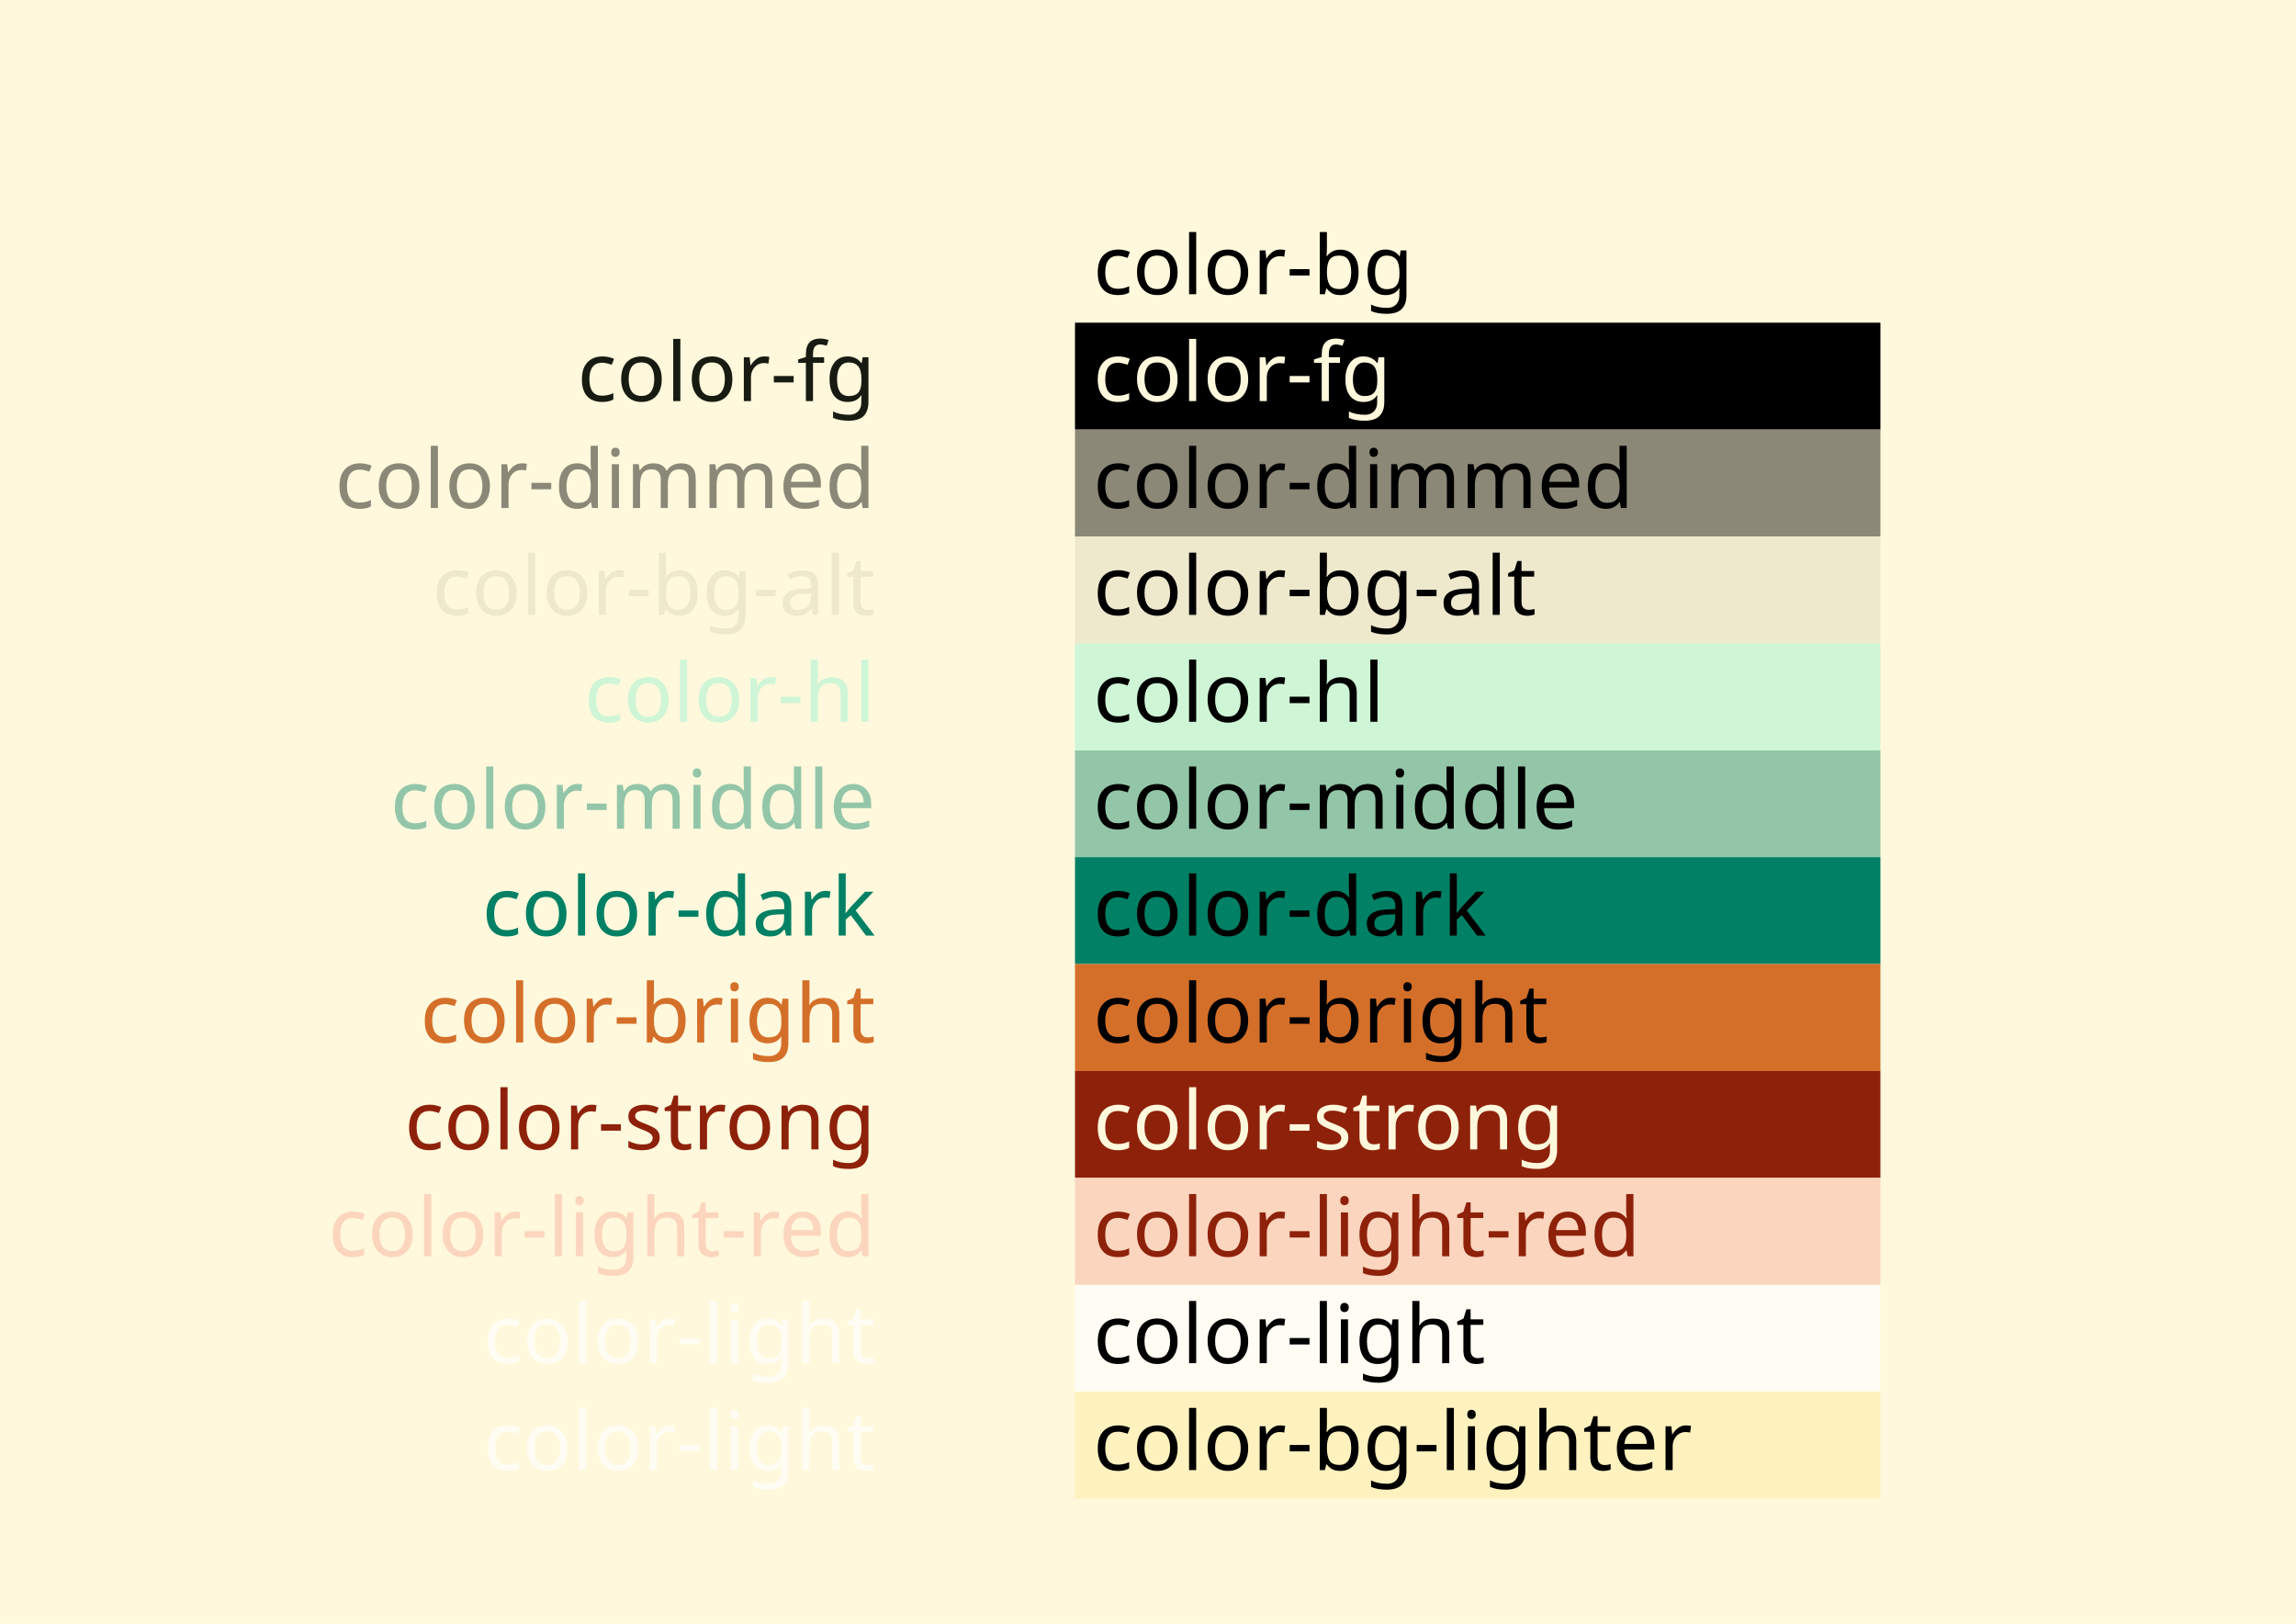
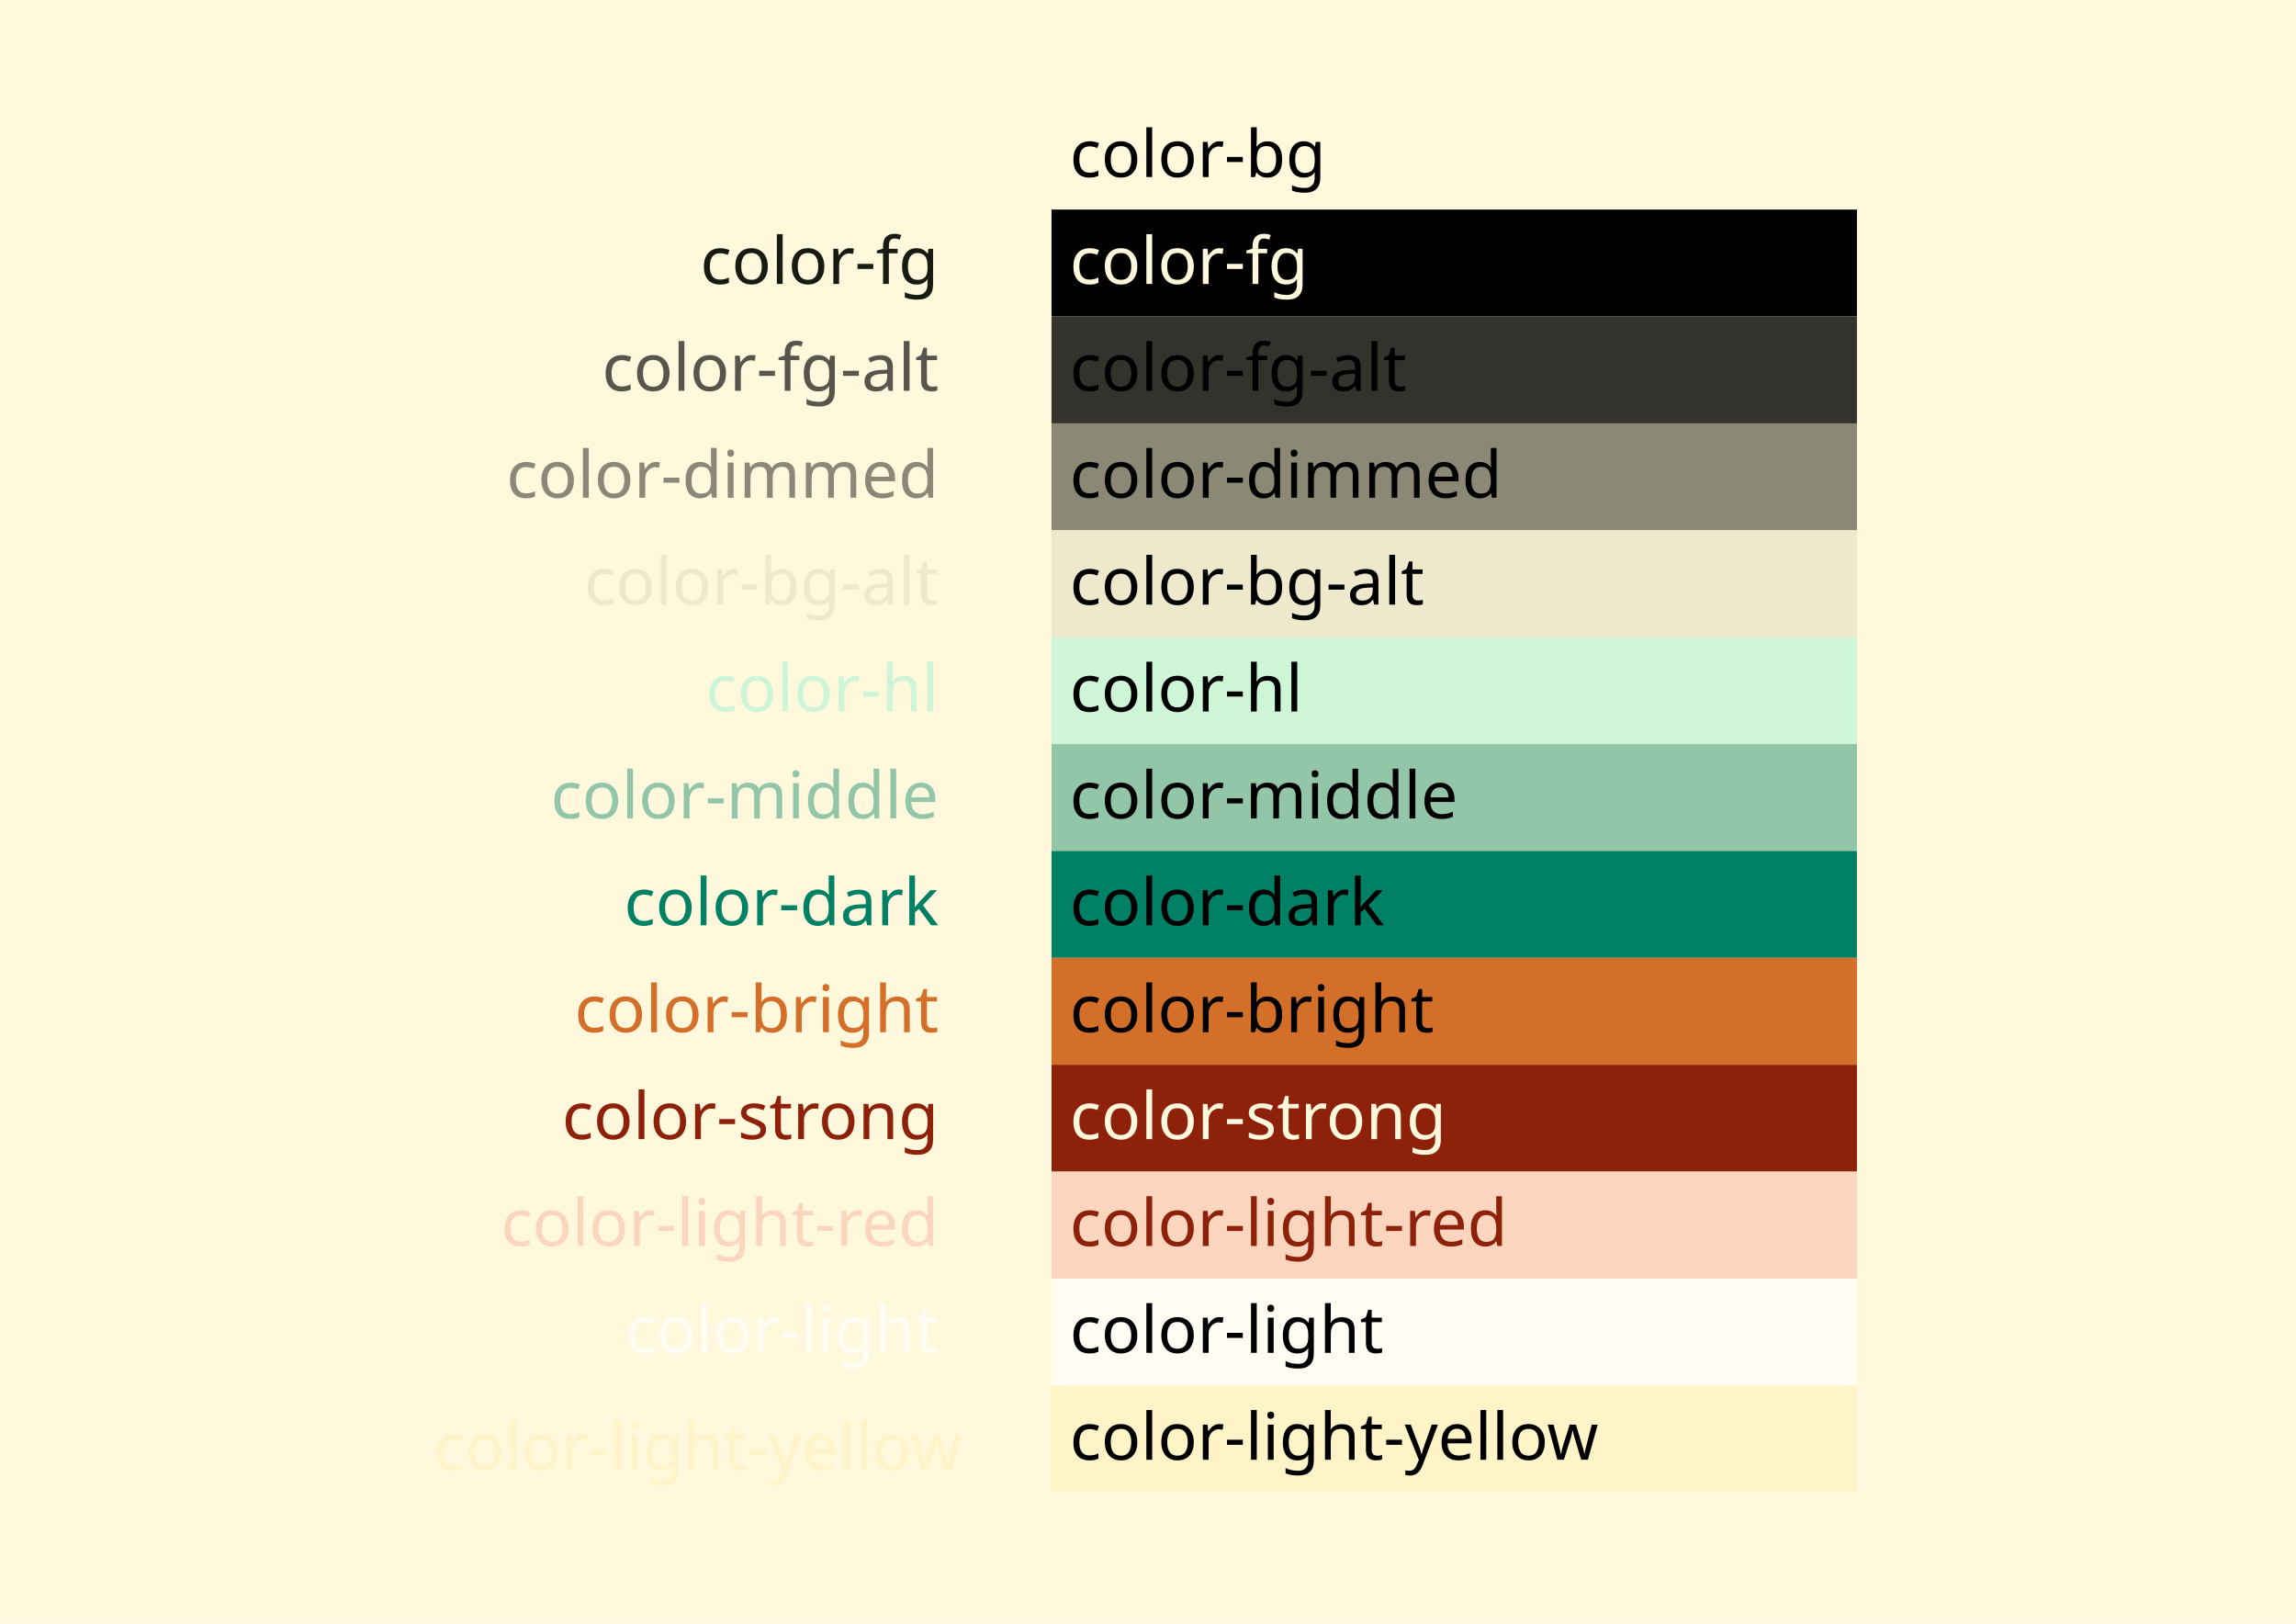
<svg xmlns="http://www.w3.org/2000/svg" width="297mm" height="210mm" viewBox="0 0 297 210" version="1.1" id="svg8">
  <defs id="defs2" />
  <g id="layer1" transform="translate(0,-87)">
    <rect style="fill:#fff8dc;fill-opacity:1;stroke:none;stroke-width:3;stroke-linecap:butt;stroke-miterlimit:4;stroke-dasharray:none;stroke-dashoffset:0;stroke-opacity:0.949;paint-order:normal" id="rect815" width="297" height="210" x="0" y="87" />
-     <rect style="fill:#000000;fill-opacity:1;stroke:none;stroke-width:3;stroke-linecap:butt;stroke-miterlimit:4;stroke-dasharray:none;stroke-dashoffset:0;stroke-opacity:0.949;paint-order:normal" id="rect892-6-7" width="104.185" height="13.825" x="139.056" y="128.734" />
-     <text xml:space="preserve" style="font-style:normal;font-weight:normal;font-size:10.583px;line-height:1.25;font-family:sans-serif;letter-spacing:0px;word-spacing:0px;fill:#000000;fill-opacity:1;stroke:none;stroke-width:0.265" x="141.42" y="138.879" id="text838-7-1-9">
-       <tspan x="141.42" y="138.879" style="fill:#fff8dc;fill-opacity:1;stroke-width:0.265" id="tspan1024">color-fg</tspan>
+     <rect style="fill:#000000;fill-opacity:1;stroke:none;stroke-width:3;stroke-linecap:butt;stroke-miterlimit:4;stroke-dasharray:none;stroke-dashoffset:0;stroke-opacity:0.949;paint-order:normal" id="rect892-6-7" width="104.185" height="13.825" x="136.019" y="114.106" />
+     <text xml:space="preserve" style="font-style:normal;font-variant:normal;font-weight:normal;font-stretch:normal;font-size:8.467px;line-height:1.25;font-family:'Recursive Mono Casual Static';-inkscape-font-specification:'Recursive Mono Casual Static';letter-spacing:0px;word-spacing:0px;fill:#000000;fill-opacity:1;stroke:none;stroke-width:0.265" x="138.383" y="123.721" id="text838-7-1-9">
+       <tspan x="138.383" y="123.721" style="font-style:normal;font-variant:normal;font-weight:normal;font-stretch:normal;font-size:8.467px;font-family:'Recursive Mono Casual Static';-inkscape-font-specification:'Recursive Mono Casual Static';fill:#fff8dc;fill-opacity:1;stroke-width:0.265" id="tspan1024">color-fg</tspan>
    </text>
-     <text xml:space="preserve" style="font-style:normal;font-weight:normal;font-size:10.583px;line-height:1.25;font-family:sans-serif;text-align:end;letter-spacing:0px;word-spacing:0px;text-anchor:end;fill:#181b12;fill-opacity:1;stroke:none;stroke-width:0.265" x="127" y="138.879" id="text838">
-       <tspan id="tspan836" x="127" y="138.879" style="text-align:end;text-anchor:end;fill:#181b12;fill-opacity:1;stroke-width:0.265">color-fg</tspan>
+     <text xml:space="preserve" style="font-style:normal;font-variant:normal;font-weight:normal;font-stretch:normal;font-size:8.467px;line-height:1.25;font-family:'Recursive Mono Casual Static';-inkscape-font-specification:'Recursive Mono Casual Static';text-align:end;letter-spacing:0px;word-spacing:0px;text-anchor:end;fill:#181b12;fill-opacity:1;stroke:none;stroke-width:0.265" x="132.429" y="123.721" id="text838">
+       <tspan id="tspan836" x="132.429" y="123.721" style="font-style:normal;font-variant:normal;font-weight:normal;font-stretch:normal;font-size:8.467px;font-family:'Recursive Mono Casual Static';-inkscape-font-specification:'Recursive Mono Casual Static';text-align:end;text-anchor:end;fill:#181b12;fill-opacity:1;stroke-width:0.265">color-fg</tspan>
    </text>
-     <rect style="fill:#8b8878;fill-opacity:1;stroke:none;stroke-width:3;stroke-linecap:butt;stroke-miterlimit:4;stroke-dasharray:none;stroke-dashoffset:0;stroke-opacity:0.949;paint-order:normal" id="rect892-6" width="104.185" height="13.825" x="139.056" y="142.559" />
-     <text xml:space="preserve" style="font-style:normal;font-weight:normal;font-size:10.583px;line-height:1.25;font-family:sans-serif;letter-spacing:0px;word-spacing:0px;fill:#000000;fill-opacity:1;stroke:none;stroke-width:0.265" x="141.42" y="152.704" id="text838-7-1">
-       <tspan id="tspan836-0-8" x="141.42" y="152.704" style="fill:#000000;fill-opacity:1;stroke-width:0.265">color-dimmed</tspan>
+     <rect style="fill:#8b8875;fill-opacity:1;stroke:none;stroke-width:3;stroke-linecap:butt;stroke-miterlimit:4;stroke-dasharray:none;stroke-dashoffset:0;stroke-opacity:0.949;paint-order:normal" id="rect892-6" width="104.185" height="13.825" x="136.019" y="141.756" />
+     <text xml:space="preserve" style="font-style:normal;font-variant:normal;font-weight:normal;font-stretch:normal;font-size:8.467px;line-height:1.25;font-family:'Recursive Mono Casual Static';-inkscape-font-specification:'Recursive Mono Casual Static';letter-spacing:0px;word-spacing:0px;fill:#000000;fill-opacity:1;stroke:none;stroke-width:0.265" x="138.383" y="151.372" id="text838-7-1">
+       <tspan id="tspan836-0-8" x="138.383" y="151.372" style="font-style:normal;font-variant:normal;font-weight:normal;font-stretch:normal;font-size:8.467px;font-family:'Recursive Mono Casual Static';-inkscape-font-specification:'Recursive Mono Casual Static';fill:#000000;fill-opacity:1;stroke-width:0.265">color-dimmed</tspan>
    </text>
-     <text xml:space="preserve" style="font-style:normal;font-weight:normal;font-size:10.583px;line-height:1.25;font-family:sans-serif;text-align:end;letter-spacing:0px;word-spacing:0px;text-anchor:end;fill:#8b8878;fill-opacity:1;stroke:none;stroke-width:0.265" x="127" y="152.704" id="text838-3">
-       <tspan id="tspan836-6" x="127" y="152.704" style="text-align:end;text-anchor:end;fill:#8b8878;fill-opacity:1;stroke-width:0.265">color-dimmed</tspan>
+     <text xml:space="preserve" style="font-style:normal;font-variant:normal;font-weight:normal;font-stretch:normal;font-size:8.467px;line-height:1.25;font-family:'Recursive Mono Casual Static';-inkscape-font-specification:'Recursive Mono Casual Static';text-align:end;letter-spacing:0px;word-spacing:0px;text-anchor:end;fill:#8b8878;fill-opacity:1;stroke:none;stroke-width:0.265" x="132.429" y="151.372" id="text838-3">
+       <tspan id="tspan836-6" x="132.429" y="151.372" style="font-style:normal;font-variant:normal;font-weight:normal;font-stretch:normal;font-size:8.467px;font-family:'Recursive Mono Casual Static';-inkscape-font-specification:'Recursive Mono Casual Static';text-align:end;text-anchor:end;fill:#8b8878;fill-opacity:1;stroke-width:0.265">color-dimmed</tspan>
    </text>
-     <rect style="fill:#93c6a8;fill-opacity:1;stroke:none;stroke-width:3;stroke-linecap:butt;stroke-miterlimit:4;stroke-dasharray:none;stroke-dashoffset:0;stroke-opacity:0.949;paint-order:normal" id="rect892-9-0" width="104.185" height="13.825" x="139.056" y="184.035" />
-     <text xml:space="preserve" style="font-style:normal;font-weight:normal;font-size:10.583px;line-height:1.25;font-family:sans-serif;letter-spacing:0px;word-spacing:0px;fill:#000000;fill-opacity:1;stroke:none;stroke-width:0.265" x="141.42" y="194.18" id="text838-7-3-6">
-       <tspan id="tspan836-0-6-2" x="141.42" y="194.18" style="fill:#000000;fill-opacity:1;stroke-width:0.265">color-middle</tspan>
+     <rect style="fill:#33322c;fill-opacity:1;stroke:none;stroke-width:3;stroke-linecap:butt;stroke-miterlimit:4;stroke-dasharray:none;stroke-dashoffset:0;stroke-opacity:0.949;paint-order:normal" id="rect892-6-3" width="104.185" height="13.825" x="136.019" y="127.931" />
+     <text xml:space="preserve" style="font-style:normal;font-variant:normal;font-weight:normal;font-stretch:normal;font-size:8.467px;line-height:1.25;font-family:'Recursive Mono Casual Static';-inkscape-font-specification:'Recursive Mono Casual Static';letter-spacing:0px;word-spacing:0px;fill:#000000;fill-opacity:1;stroke:none;stroke-width:0.265" x="138.383" y="137.547" id="text838-7-1-6">
+       <tspan id="tspan836-0-8-7" x="138.383" y="137.547" style="font-style:normal;font-variant:normal;font-weight:normal;font-stretch:normal;font-size:8.467px;font-family:'Recursive Mono Casual Static';-inkscape-font-specification:'Recursive Mono Casual Static';fill:#000000;fill-opacity:1;stroke-width:0.265">color-fg-alt</tspan>
    </text>
-     <text xml:space="preserve" style="font-style:normal;font-weight:normal;font-size:10.583px;line-height:1.25;font-family:sans-serif;text-align:end;letter-spacing:0px;word-spacing:0px;text-anchor:end;fill:#93c6a8;fill-opacity:1;stroke:none;stroke-width:0.265" x="127" y="194.18" id="text838-3-7">
-       <tspan id="tspan836-6-5" x="127" y="194.18" style="text-align:end;text-anchor:end;fill:#93c6a8;fill-opacity:1;stroke-width:0.265">color-middle</tspan>
+     <text xml:space="preserve" style="font-style:normal;font-variant:normal;font-weight:normal;font-stretch:normal;font-size:8.467px;line-height:1.25;font-family:'Recursive Mono Casual Static';-inkscape-font-specification:'Recursive Mono Casual Static';text-align:end;letter-spacing:0px;word-spacing:0px;text-anchor:end;fill:#58564c;fill-opacity:1;stroke:none;stroke-width:0.265" x="132.429" y="137.547" id="text838-3-5">
+       <tspan id="tspan836-6-3" x="132.429" y="137.547" style="font-style:normal;font-variant:normal;font-weight:normal;font-stretch:normal;font-size:8.467px;font-family:'Recursive Mono Casual Static';-inkscape-font-specification:'Recursive Mono Casual Static';text-align:end;text-anchor:end;fill:#58564c;fill-opacity:1;stroke-width:0.265">color-fg-alt</tspan>
    </text>
-     <rect style="fill:#cff5d7;fill-opacity:1;stroke:none;stroke-width:3;stroke-linecap:butt;stroke-miterlimit:4;stroke-dasharray:none;stroke-dashoffset:0;stroke-opacity:0.949;paint-order:normal" id="rect892-9" width="104.185" height="13.825" x="139.056" y="170.21" />
-     <text xml:space="preserve" style="font-style:normal;font-weight:normal;font-size:10.583px;line-height:1.25;font-family:sans-serif;letter-spacing:0px;word-spacing:0px;fill:#000000;fill-opacity:1;stroke:none;stroke-width:0.265" x="141.42" y="180.355" id="text838-7-3">
-       <tspan id="tspan836-0-6" x="141.42" y="180.355" style="fill:#000000;fill-opacity:1;stroke-width:0.265">color-hl</tspan>
+     <rect style="fill:#93c6a8;fill-opacity:1;stroke:none;stroke-width:3;stroke-linecap:butt;stroke-miterlimit:4;stroke-dasharray:none;stroke-dashoffset:0;stroke-opacity:0.949;paint-order:normal" id="rect892-9-0" width="104.185" height="13.825" x="136.019" y="183.232" />
+     <text xml:space="preserve" style="font-style:normal;font-variant:normal;font-weight:normal;font-stretch:normal;font-size:8.467px;line-height:1.25;font-family:'Recursive Mono Casual Static';-inkscape-font-specification:'Recursive Mono Casual Static';letter-spacing:0px;word-spacing:0px;fill:#000000;fill-opacity:1;stroke:none;stroke-width:0.265" x="138.383" y="192.848" id="text838-7-3-6">
+       <tspan id="tspan836-0-6-2" x="138.383" y="192.848" style="font-style:normal;font-variant:normal;font-weight:normal;font-stretch:normal;font-size:8.467px;font-family:'Recursive Mono Casual Static';-inkscape-font-specification:'Recursive Mono Casual Static';fill:#000000;fill-opacity:1;stroke-width:0.265">color-middle</tspan>
    </text>
-     <rect style="fill:#eee8cd;fill-opacity:1;stroke:none;stroke-width:3;stroke-linecap:butt;stroke-miterlimit:4;stroke-dasharray:none;stroke-dashoffset:0;stroke-opacity:0.949;paint-order:normal" id="rect892" width="104.185" height="13.825" x="139.056" y="156.385" />
-     <text xml:space="preserve" style="font-style:normal;font-weight:normal;font-size:10.583px;line-height:1.25;font-family:sans-serif;letter-spacing:0px;word-spacing:0px;fill:#000000;fill-opacity:1;stroke:none;stroke-width:0.265" x="141.42" y="166.529" id="text838-7">
-       <tspan id="tspan836-0" x="141.42" y="166.529" style="fill:#000000;fill-opacity:1;stroke-width:0.265">color-bg-alt</tspan>
+     <text xml:space="preserve" style="font-style:normal;font-variant:normal;font-weight:normal;font-stretch:normal;font-size:8.467px;line-height:1.25;font-family:'Recursive Mono Casual Static';-inkscape-font-specification:'Recursive Mono Casual Static';text-align:end;letter-spacing:0px;word-spacing:0px;text-anchor:end;fill:#93c6a8;fill-opacity:1;stroke:none;stroke-width:0.265" x="132.429" y="192.848" id="text838-3-7">
+       <tspan id="tspan836-6-5" x="132.429" y="192.848" style="font-style:normal;font-variant:normal;font-weight:normal;font-stretch:normal;font-size:8.467px;font-family:'Recursive Mono Casual Static';-inkscape-font-specification:'Recursive Mono Casual Static';text-align:end;text-anchor:end;fill:#93c6a8;fill-opacity:1;stroke-width:0.265">color-middle</tspan>
    </text>
-     <text xml:space="preserve" style="font-style:normal;font-weight:normal;font-size:10.583px;line-height:1.25;font-family:sans-serif;text-align:end;letter-spacing:0px;word-spacing:0px;text-anchor:end;fill:#eee8cd;fill-opacity:1;stroke:none;stroke-width:0.265" x="127" y="166.529" id="text838-3-2">
-       <tspan id="tspan836-6-9" x="127" y="166.529" style="text-align:end;text-anchor:end;fill:#eee8cd;fill-opacity:1;stroke-width:0.265">color-bg-alt</tspan>
+     <rect style="fill:#cff5d7;fill-opacity:1;stroke:none;stroke-width:3;stroke-linecap:butt;stroke-miterlimit:4;stroke-dasharray:none;stroke-dashoffset:0;stroke-opacity:0.949;paint-order:normal" id="rect892-9" width="104.185" height="13.825" x="136.019" y="169.407" />
+     <text xml:space="preserve" style="font-style:normal;font-variant:normal;font-weight:normal;font-stretch:normal;font-size:8.467px;line-height:1.25;font-family:'Recursive Mono Casual Static';-inkscape-font-specification:'Recursive Mono Casual Static';letter-spacing:0px;word-spacing:0px;fill:#000000;fill-opacity:1;stroke:none;stroke-width:0.265" x="138.383" y="179.023" id="text838-7-3">
+       <tspan id="tspan836-0-6" x="138.383" y="179.023" style="font-style:normal;font-variant:normal;font-weight:normal;font-stretch:normal;font-size:8.467px;font-family:'Recursive Mono Casual Static';-inkscape-font-specification:'Recursive Mono Casual Static';fill:#000000;fill-opacity:1;stroke-width:0.265">color-hl</tspan>
    </text>
-     <rect style="fill:#008064;fill-opacity:1;stroke:none;stroke-width:3;stroke-linecap:butt;stroke-miterlimit:4;stroke-dasharray:none;stroke-dashoffset:0;stroke-opacity:0.949;paint-order:normal" id="rect892-9-0-2-2" width="104.185" height="13.825" x="139.056" y="197.861" />
-     <text xml:space="preserve" style="font-style:normal;font-weight:normal;font-size:10.583px;line-height:1.25;font-family:sans-serif;letter-spacing:0px;word-spacing:0px;fill:#000000;fill-opacity:1;stroke:none;stroke-width:0.265" x="141.42" y="208.005" id="text838-7-3-6-3-8">
-       <tspan id="tspan836-0-6-2-7-9" x="141.42" y="208.005" style="fill:#000000;fill-opacity:1;stroke-width:0.265">color-dark</tspan>
+     <rect style="fill:#eee8cd;fill-opacity:1;stroke:none;stroke-width:3;stroke-linecap:butt;stroke-miterlimit:4;stroke-dasharray:none;stroke-dashoffset:0;stroke-opacity:0.949;paint-order:normal" id="rect892" width="104.185" height="13.825" x="136.019" y="155.582" />
+     <text xml:space="preserve" style="font-style:normal;font-variant:normal;font-weight:normal;font-stretch:normal;font-size:8.467px;line-height:1.25;font-family:'Recursive Mono Casual Static';-inkscape-font-specification:'Recursive Mono Casual Static';letter-spacing:0px;word-spacing:0px;fill:#000000;fill-opacity:1;stroke:none;stroke-width:0.265" x="138.383" y="165.197" id="text838-7">
+       <tspan id="tspan836-0" x="138.383" y="165.197" style="font-style:normal;font-variant:normal;font-weight:normal;font-stretch:normal;font-size:8.467px;font-family:'Recursive Mono Casual Static';-inkscape-font-specification:'Recursive Mono Casual Static';fill:#000000;fill-opacity:1;stroke-width:0.265">color-bg-alt</tspan>
    </text>
-     <text xml:space="preserve" style="font-style:normal;font-weight:normal;font-size:10.583px;line-height:1.25;font-family:sans-serif;text-align:end;letter-spacing:0px;word-spacing:0px;text-anchor:end;fill:#008064;fill-opacity:1;stroke:none;stroke-width:0.265" x="127" y="208.005" id="text838-3-7-5-7">
-       <tspan id="tspan836-6-5-9-3" x="127" y="208.005" style="text-align:end;text-anchor:end;fill:#008064;fill-opacity:1;stroke-width:0.265">color-dark</tspan>
+     <text xml:space="preserve" style="font-style:normal;font-variant:normal;font-weight:normal;font-stretch:normal;font-size:8.467px;line-height:1.25;font-family:'Recursive Mono Casual Static';-inkscape-font-specification:'Recursive Mono Casual Static';text-align:end;letter-spacing:0px;word-spacing:0px;text-anchor:end;fill:#eee8cd;fill-opacity:1;stroke:none;stroke-width:0.265" x="132.429" y="165.197" id="text838-3-2">
+       <tspan id="tspan836-6-9" x="132.429" y="165.197" style="font-style:normal;font-variant:normal;font-weight:normal;font-stretch:normal;font-size:8.467px;font-family:'Recursive Mono Casual Static';-inkscape-font-specification:'Recursive Mono Casual Static';text-align:end;text-anchor:end;fill:#eee8cd;fill-opacity:1;stroke-width:0.265">color-bg-alt</tspan>
    </text>
-     <rect style="fill:#d46f29;fill-opacity:1;stroke:none;stroke-width:3;stroke-linecap:butt;stroke-miterlimit:4;stroke-dasharray:none;stroke-dashoffset:0;stroke-opacity:0.949;paint-order:normal" id="rect892-9-0-2-2-1" width="104.185" height="13.825" x="139.056" y="211.686" />
-     <text xml:space="preserve" style="font-style:normal;font-weight:normal;font-size:10.583px;line-height:1.25;font-family:sans-serif;letter-spacing:0px;word-spacing:0px;fill:#000000;fill-opacity:1;stroke:none;stroke-width:0.265" x="141.42" y="221.831" id="text838-7-3-6-3-8-2">
-       <tspan id="tspan836-0-6-2-7-9-9" x="141.42" y="221.831" style="fill:#000000;fill-opacity:1;stroke-width:0.265">color-bright</tspan>
+     <rect style="fill:#008064;fill-opacity:1;stroke:none;stroke-width:3;stroke-linecap:butt;stroke-miterlimit:4;stroke-dasharray:none;stroke-dashoffset:0;stroke-opacity:0.949;paint-order:normal" id="rect892-9-0-2-2" width="104.185" height="13.825" x="136.019" y="197.058" />
+     <text xml:space="preserve" style="font-style:normal;font-variant:normal;font-weight:normal;font-stretch:normal;font-size:8.467px;line-height:1.25;font-family:'Recursive Mono Casual Static';-inkscape-font-specification:'Recursive Mono Casual Static';letter-spacing:0px;word-spacing:0px;fill:#000000;fill-opacity:1;stroke:none;stroke-width:0.265" x="138.383" y="206.673" id="text838-7-3-6-3-8">
+       <tspan id="tspan836-0-6-2-7-9" x="138.383" y="206.673" style="font-style:normal;font-variant:normal;font-weight:normal;font-stretch:normal;font-size:8.467px;font-family:'Recursive Mono Casual Static';-inkscape-font-specification:'Recursive Mono Casual Static';fill:#000000;fill-opacity:1;stroke-width:0.265">color-dark</tspan>
    </text>
-     <text xml:space="preserve" style="font-style:normal;font-weight:normal;font-size:10.583px;line-height:1.25;font-family:sans-serif;text-align:end;letter-spacing:0px;word-spacing:0px;text-anchor:end;fill:#d46f29;fill-opacity:1;stroke:none;stroke-width:0.265" x="127" y="221.831" id="text838-3-7-5-7-3">
-       <tspan id="tspan836-6-5-9-3-1" x="127" y="221.831" style="text-align:end;text-anchor:end;fill:#d46f29;fill-opacity:1;stroke-width:0.265">color-bright</tspan>
+     <text xml:space="preserve" style="font-style:normal;font-variant:normal;font-weight:normal;font-stretch:normal;font-size:8.467px;line-height:1.25;font-family:'Recursive Mono Casual Static';-inkscape-font-specification:'Recursive Mono Casual Static';text-align:end;letter-spacing:0px;word-spacing:0px;text-anchor:end;fill:#008064;fill-opacity:1;stroke:none;stroke-width:0.265" x="132.429" y="206.673" id="text838-3-7-5-7">
+       <tspan id="tspan836-6-5-9-3" x="132.429" y="206.673" style="font-style:normal;font-variant:normal;font-weight:normal;font-stretch:normal;font-size:8.467px;font-family:'Recursive Mono Casual Static';-inkscape-font-specification:'Recursive Mono Casual Static';text-align:end;text-anchor:end;fill:#008064;fill-opacity:1;stroke-width:0.265">color-dark</tspan>
    </text>
-     <rect style="fill:#8e210a;fill-opacity:1;stroke:none;stroke-width:3;stroke-linecap:butt;stroke-miterlimit:4;stroke-dasharray:none;stroke-dashoffset:0;stroke-opacity:0.949;paint-order:normal" id="rect892-9-0-2-2-1-4" width="104.185" height="13.825" x="139.056" y="225.511" />
-     <text xml:space="preserve" style="font-style:normal;font-weight:normal;font-size:10.583px;line-height:1.25;font-family:sans-serif;letter-spacing:0px;word-spacing:0px;fill:#fff8dc;fill-opacity:1;stroke:none;stroke-width:0.265" x="141.42" y="235.656" id="text838-7-3-6-3-8-2-7">
-       <tspan id="tspan836-0-6-2-7-9-9-8" x="141.42" y="235.656" style="fill:#fff8dc;fill-opacity:1;stroke-width:0.265">color-strong</tspan>
+     <rect style="fill:#d46f29;fill-opacity:1;stroke:none;stroke-width:3;stroke-linecap:butt;stroke-miterlimit:4;stroke-dasharray:none;stroke-dashoffset:0;stroke-opacity:0.949;paint-order:normal" id="rect892-9-0-2-2-1" width="104.185" height="13.825" x="136.019" y="210.883" />
+     <text xml:space="preserve" style="font-style:normal;font-variant:normal;font-weight:normal;font-stretch:normal;font-size:8.467px;line-height:1.25;font-family:'Recursive Mono Casual Static';-inkscape-font-specification:'Recursive Mono Casual Static';letter-spacing:0px;word-spacing:0px;fill:#000000;fill-opacity:1;stroke:none;stroke-width:0.265" x="138.383" y="220.498" id="text838-7-3-6-3-8-2">
+       <tspan id="tspan836-0-6-2-7-9-9" x="138.383" y="220.498" style="font-style:normal;font-variant:normal;font-weight:normal;font-stretch:normal;font-size:8.467px;font-family:'Recursive Mono Casual Static';-inkscape-font-specification:'Recursive Mono Casual Static';fill:#000000;fill-opacity:1;stroke-width:0.265">color-bright</tspan>
    </text>
-     <text xml:space="preserve" style="font-style:normal;font-weight:normal;font-size:10.583px;line-height:1.25;font-family:sans-serif;text-align:end;letter-spacing:0px;word-spacing:0px;text-anchor:end;fill:#8e210a;fill-opacity:1;stroke:none;stroke-width:0.265" x="127" y="235.656" id="text838-3-7-5-7-3-4">
-       <tspan id="tspan836-6-5-9-3-1-5" x="127" y="235.656" style="text-align:end;text-anchor:end;fill:#8e210a;fill-opacity:1;stroke-width:0.265">color-strong</tspan>
+     <text xml:space="preserve" style="font-style:normal;font-variant:normal;font-weight:normal;font-stretch:normal;font-size:8.467px;line-height:1.25;font-family:'Recursive Mono Casual Static';-inkscape-font-specification:'Recursive Mono Casual Static';text-align:end;letter-spacing:0px;word-spacing:0px;text-anchor:end;fill:#d46f29;fill-opacity:1;stroke:none;stroke-width:0.265" x="132.429" y="220.498" id="text838-3-7-5-7-3">
+       <tspan id="tspan836-6-5-9-3-1" x="132.429" y="220.498" style="font-style:normal;font-variant:normal;font-weight:normal;font-stretch:normal;font-size:8.467px;font-family:'Recursive Mono Casual Static';-inkscape-font-specification:'Recursive Mono Casual Static';text-align:end;text-anchor:end;fill:#d46f29;fill-opacity:1;stroke-width:0.265">color-bright</tspan>
    </text>
-     <rect style="fill:#fffdf3;fill-opacity:1;stroke:none;stroke-width:3;stroke-linecap:butt;stroke-miterlimit:4;stroke-dasharray:none;stroke-dashoffset:0;stroke-opacity:0.949;paint-order:normal" id="rect892-9-0-2-2-1-4-3" width="104.185" height="13.825" x="139.056" y="253.162" />
-     <text xml:space="preserve" style="font-style:normal;font-weight:normal;font-size:10.583px;line-height:1.25;font-family:sans-serif;letter-spacing:0px;word-spacing:0px;fill:#000000;fill-opacity:1;stroke:none;stroke-width:0.265" x="141.42" y="263.307" id="text838-7-3-6-3-8-2-7-6">
-       <tspan id="tspan836-0-6-2-7-9-9-8-1" x="141.42" y="263.307" style="fill:#000000;fill-opacity:1;stroke-width:0.265">color-light</tspan>
+     <rect style="fill:#8e210a;fill-opacity:1;stroke:none;stroke-width:3;stroke-linecap:butt;stroke-miterlimit:4;stroke-dasharray:none;stroke-dashoffset:0;stroke-opacity:0.949;paint-order:normal" id="rect892-9-0-2-2-1-4" width="104.185" height="13.825" x="136.019" y="224.708" />
+     <text xml:space="preserve" style="font-style:normal;font-variant:normal;font-weight:normal;font-stretch:normal;font-size:8.467px;line-height:1.25;font-family:'Recursive Mono Casual Static';-inkscape-font-specification:'Recursive Mono Casual Static';letter-spacing:0px;word-spacing:0px;fill:#fff8dc;fill-opacity:1;stroke:none;stroke-width:0.265" x="138.383" y="234.324" id="text838-7-3-6-3-8-2-7">
+       <tspan id="tspan836-0-6-2-7-9-9-8" x="138.383" y="234.324" style="font-style:normal;font-variant:normal;font-weight:normal;font-stretch:normal;font-size:8.467px;font-family:'Recursive Mono Casual Static';-inkscape-font-specification:'Recursive Mono Casual Static';fill:#fff8dc;fill-opacity:1;stroke-width:0.265">color-strong</tspan>
    </text>
-     <text xml:space="preserve" style="font-style:normal;font-weight:normal;font-size:10.583px;line-height:1.25;font-family:sans-serif;text-align:end;letter-spacing:0px;word-spacing:0px;text-anchor:end;fill:#fffdf3;fill-opacity:1;stroke:none;stroke-width:0.265" x="127" y="263.307" id="text838-3-7-5-7-3-4-0">
-       <tspan id="tspan836-6-5-9-3-1-5-6" x="127" y="263.307" style="text-align:end;text-anchor:end;fill:#fffdf3;fill-opacity:1;stroke-width:0.265">color-light</tspan>
+     <text xml:space="preserve" style="font-style:normal;font-variant:normal;font-weight:normal;font-stretch:normal;font-size:8.467px;line-height:1.25;font-family:'Recursive Mono Casual Static';-inkscape-font-specification:'Recursive Mono Casual Static';text-align:end;letter-spacing:0px;word-spacing:0px;text-anchor:end;fill:#8e210a;fill-opacity:1;stroke:none;stroke-width:0.265" x="132.429" y="234.324" id="text838-3-7-5-7-3-4">
+       <tspan id="tspan836-6-5-9-3-1-5" x="132.429" y="234.324" style="font-style:normal;font-variant:normal;font-weight:normal;font-stretch:normal;font-size:8.467px;font-family:'Recursive Mono Casual Static';-inkscape-font-specification:'Recursive Mono Casual Static';text-align:end;text-anchor:end;fill:#8e210a;fill-opacity:1;stroke-width:0.265">color-strong</tspan>
    </text>
-     <text xml:space="preserve" style="font-style:normal;font-weight:normal;font-size:10.583px;line-height:1.25;font-family:sans-serif;text-align:end;letter-spacing:0px;word-spacing:0px;text-anchor:end;fill:#cff5d7;fill-opacity:1;stroke:none;stroke-width:0.265" x="127" y="180.355" id="text838-7-3-5">
-       <tspan id="tspan836-0-6-6" x="127" y="180.355" style="text-align:end;text-anchor:end;fill:#cff5d7;fill-opacity:1;stroke-width:0.265">color-hl</tspan>
+     <rect style="fill:#fffdf3;fill-opacity:1;stroke:none;stroke-width:3;stroke-linecap:butt;stroke-miterlimit:4;stroke-dasharray:none;stroke-dashoffset:0;stroke-opacity:0.949;paint-order:normal" id="rect892-9-0-2-2-1-4-3" width="104.185" height="13.825" x="136.019" y="252.359" />
+     <text xml:space="preserve" style="font-style:normal;font-variant:normal;font-weight:normal;font-stretch:normal;font-size:8.467px;line-height:1.25;font-family:'Recursive Mono Casual Static';-inkscape-font-specification:'Recursive Mono Casual Static';letter-spacing:0px;word-spacing:0px;fill:#000000;fill-opacity:1;stroke:none;stroke-width:0.265" x="138.383" y="261.974" id="text838-7-3-6-3-8-2-7-6">
+       <tspan id="tspan836-0-6-2-7-9-9-8-1" x="138.383" y="261.974" style="font-style:normal;font-variant:normal;font-weight:normal;font-stretch:normal;font-size:8.467px;font-family:'Recursive Mono Casual Static';-inkscape-font-specification:'Recursive Mono Casual Static';fill:#000000;fill-opacity:1;stroke-width:0.265">color-light</tspan>
    </text>
-     <rect style="fill:#fcd5be;fill-opacity:1;stroke:none;stroke-width:3;stroke-linecap:butt;stroke-miterlimit:4;stroke-dasharray:none;stroke-dashoffset:0;stroke-opacity:0.949;paint-order:normal" id="rect892-9-0-2-2-1-4-3-3" width="104.185" height="13.825" x="139.056" y="239.337" />
-     <text xml:space="preserve" style="font-style:normal;font-weight:normal;font-size:10.583px;line-height:1.25;font-family:sans-serif;letter-spacing:0px;word-spacing:0px;fill:#8e210a;fill-opacity:1;stroke:none;stroke-width:0.265" x="141.42" y="249.481" id="text838-7-3-6-3-8-2-7-6-6">
-       <tspan id="tspan836-0-6-2-7-9-9-8-1-7" x="141.42" y="249.481" style="fill:#8e210a;fill-opacity:1;stroke-width:0.265">color-light-red</tspan>
+     <text xml:space="preserve" style="font-style:normal;font-variant:normal;font-weight:normal;font-stretch:normal;font-size:8.467px;line-height:1.25;font-family:'Recursive Mono Casual Static';-inkscape-font-specification:'Recursive Mono Casual Static';text-align:end;letter-spacing:0px;word-spacing:0px;text-anchor:end;fill:#fffdf3;fill-opacity:1;stroke:none;stroke-width:0.265" x="132.429" y="261.974" id="text838-3-7-5-7-3-4-0">
+       <tspan id="tspan836-6-5-9-3-1-5-6" x="132.429" y="261.974" style="font-style:normal;font-variant:normal;font-weight:normal;font-stretch:normal;font-size:8.467px;font-family:'Recursive Mono Casual Static';-inkscape-font-specification:'Recursive Mono Casual Static';text-align:end;text-anchor:end;fill:#fffdf3;fill-opacity:1;stroke-width:0.265">color-light</tspan>
    </text>
-     <text xml:space="preserve" style="font-style:normal;font-weight:normal;font-size:10.583px;line-height:1.25;font-family:sans-serif;text-align:end;letter-spacing:0px;word-spacing:0px;text-anchor:end;fill:#fcd5be;fill-opacity:1;stroke:none;stroke-width:0.265" x="127" y="249.481" id="text838-3-7-5-7-3-4-0-5">
-       <tspan id="tspan836-6-5-9-3-1-5-6-3" x="127" y="249.481" style="text-align:end;text-anchor:end;fill:#fcd5be;fill-opacity:1;stroke-width:0.265">color-light-red</tspan>
+     <text xml:space="preserve" style="font-style:normal;font-variant:normal;font-weight:normal;font-stretch:normal;font-size:8.467px;line-height:1.25;font-family:'Recursive Mono Casual Static';-inkscape-font-specification:'Recursive Mono Casual Static';text-align:end;letter-spacing:0px;word-spacing:0px;text-anchor:end;fill:#cff5d7;fill-opacity:1;stroke:none;stroke-width:0.265" x="132.429" y="179.023" id="text838-7-3-5">
+       <tspan id="tspan836-0-6-6" x="132.429" y="179.023" style="font-style:normal;font-variant:normal;font-weight:normal;font-stretch:normal;font-size:8.467px;font-family:'Recursive Mono Casual Static';-inkscape-font-specification:'Recursive Mono Casual Static';text-align:end;text-anchor:end;fill:#cff5d7;fill-opacity:1;stroke-width:0.265">color-hl</tspan>
    </text>
-     <text xml:space="preserve" style="font-style:normal;font-weight:normal;font-size:10.583px;line-height:1.25;font-family:sans-serif;letter-spacing:0px;word-spacing:0px;fill:#000000;fill-opacity:1;stroke:none;stroke-width:0.265" x="141.42" y="125.054" id="text838-7-1-9-6">
-       <tspan x="141.42" y="125.054" style="fill:#000000;fill-opacity:1;stroke-width:0.265" id="tspan1024-7">color-bg</tspan>
+     <rect style="fill:#fcd5be;fill-opacity:1;stroke:none;stroke-width:3;stroke-linecap:butt;stroke-miterlimit:4;stroke-dasharray:none;stroke-dashoffset:0;stroke-opacity:0.949;paint-order:normal" id="rect892-9-0-2-2-1-4-3-3" width="104.185" height="13.825" x="136.019" y="238.534" />
+     <text xml:space="preserve" style="font-style:normal;font-variant:normal;font-weight:normal;font-stretch:normal;font-size:8.467px;line-height:1.25;font-family:'Recursive Mono Casual Static';-inkscape-font-specification:'Recursive Mono Casual Static';letter-spacing:0px;word-spacing:0px;fill:#8e210a;fill-opacity:1;stroke:none;stroke-width:0.265" x="138.383" y="248.149" id="text838-7-3-6-3-8-2-7-6-6">
+       <tspan id="tspan836-0-6-2-7-9-9-8-1-7" x="138.383" y="248.149" style="font-style:normal;font-variant:normal;font-weight:normal;font-stretch:normal;font-size:8.467px;font-family:'Recursive Mono Casual Static';-inkscape-font-specification:'Recursive Mono Casual Static';fill:#8e210a;fill-opacity:1;stroke-width:0.265">color-light-red</tspan>
    </text>
-     <rect style="fill:#fff2bf;fill-opacity:1;stroke:none;stroke-width:3;stroke-linecap:butt;stroke-miterlimit:4;stroke-dasharray:none;stroke-dashoffset:0;stroke-opacity:0.949;paint-order:normal" id="rect892-9-0-2-2-1-4-3-36" width="104.185" height="13.825" x="139.056" y="266.987" />
-     <text xml:space="preserve" style="font-style:normal;font-weight:normal;font-size:10.583px;line-height:1.25;font-family:sans-serif;letter-spacing:0px;word-spacing:0px;fill:#000000;fill-opacity:1;stroke:none;stroke-width:0.265" x="141.42" y="277.132" id="text838-7-3-6-3-8-2-7-6-7">
-       <tspan id="tspan836-0-6-2-7-9-9-8-1-5" x="141.42" y="277.132" style="fill:#000000;fill-opacity:1;stroke-width:0.265">color-bg-lighter</tspan>
+     <text xml:space="preserve" style="font-style:normal;font-variant:normal;font-weight:normal;font-stretch:normal;font-size:8.467px;line-height:1.25;font-family:'Recursive Mono Casual Static';-inkscape-font-specification:'Recursive Mono Casual Static';text-align:end;letter-spacing:0px;word-spacing:0px;text-anchor:end;fill:#fcd5be;fill-opacity:1;stroke:none;stroke-width:0.265" x="132.429" y="248.149" id="text838-3-7-5-7-3-4-0-5">
+       <tspan id="tspan836-6-5-9-3-1-5-6-3" x="132.429" y="248.149" style="font-style:normal;font-variant:normal;font-weight:normal;font-stretch:normal;font-size:8.467px;font-family:'Recursive Mono Casual Static';-inkscape-font-specification:'Recursive Mono Casual Static';text-align:end;text-anchor:end;fill:#fcd5be;fill-opacity:1;stroke-width:0.265">color-light-red</tspan>
    </text>
-     <text xml:space="preserve" style="font-style:normal;font-weight:normal;font-size:10.583px;line-height:1.25;font-family:sans-serif;text-align:end;letter-spacing:0px;word-spacing:0px;text-anchor:end;fill:#fffdf3;fill-opacity:1;stroke:none;stroke-width:0.265" x="127" y="277.132" id="text838-3-7-5-7-3-4-0-3">
-       <tspan id="tspan836-6-5-9-3-1-5-6-5" x="127" y="277.132" style="text-align:end;text-anchor:end;fill:#fffdf3;fill-opacity:1;stroke-width:0.265">color-light</tspan>
+     <text xml:space="preserve" style="font-style:normal;font-variant:normal;font-weight:normal;font-stretch:normal;font-size:8.467px;line-height:1.25;font-family:'Recursive Mono Casual Static';-inkscape-font-specification:'Recursive Mono Casual Static';letter-spacing:0px;word-spacing:0px;fill:#000000;fill-opacity:1;stroke:none;stroke-width:0.265" x="138.383" y="109.896" id="text838-7-1-9-6">
+       <tspan x="138.383" y="109.896" style="font-style:normal;font-variant:normal;font-weight:normal;font-stretch:normal;font-size:8.467px;font-family:'Recursive Mono Casual Static';-inkscape-font-specification:'Recursive Mono Casual Static';fill:#000000;fill-opacity:1;stroke-width:0.265" id="tspan1024-7">color-bg</tspan>
+     </text>
+     <rect style="fill:#fff4c7;fill-opacity:1;stroke:none;stroke-width:3;stroke-linecap:butt;stroke-miterlimit:4;stroke-dasharray:none;stroke-dashoffset:0;stroke-opacity:0.949;paint-order:normal" id="rect892-9-0-2-2-1-4-3-36" width="104.185" height="13.825" x="136.019" y="266.184" />
+     <text xml:space="preserve" style="font-style:normal;font-variant:normal;font-weight:normal;font-stretch:normal;font-size:8.467px;line-height:1.25;font-family:'Recursive Mono Casual Static';-inkscape-font-specification:'Recursive Mono Casual Static';letter-spacing:0px;word-spacing:0px;fill:#000000;fill-opacity:1;stroke:none;stroke-width:0.265" x="138.383" y="275.8" id="text838-7-3-6-3-8-2-7-6-7">
+       <tspan id="tspan836-0-6-2-7-9-9-8-1-5" x="138.383" y="275.8" style="font-style:normal;font-variant:normal;font-weight:normal;font-stretch:normal;font-size:8.467px;font-family:'Recursive Mono Casual Static';-inkscape-font-specification:'Recursive Mono Casual Static';fill:#000000;fill-opacity:1;stroke-width:0.265">color-light-yellow</tspan>
+     </text>
+     <text xml:space="preserve" style="font-style:normal;font-variant:normal;font-weight:normal;font-stretch:normal;font-size:8.467px;line-height:1.25;font-family:'Recursive Mono Casual Static';-inkscape-font-specification:'Recursive Mono Casual Static';text-align:end;letter-spacing:0px;word-spacing:0px;text-anchor:end;fill:#fff4c7;fill-opacity:1;stroke:none;stroke-width:0.265" x="135.467" y="277.132" id="text838-3-7-5-7-3-4-0-3">
+       <tspan id="tspan836-6-5-9-3-1-5-6-5" x="135.467" y="277.132" style="font-style:normal;font-variant:normal;font-weight:normal;font-stretch:normal;font-size:8.467px;font-family:'Recursive Mono Casual Static';-inkscape-font-specification:'Recursive Mono Casual Static';text-align:end;text-anchor:end;fill:#fff4c7;fill-opacity:1;stroke-width:0.265">color-light-yellow</tspan>
    </text>
  </g>
</svg>
